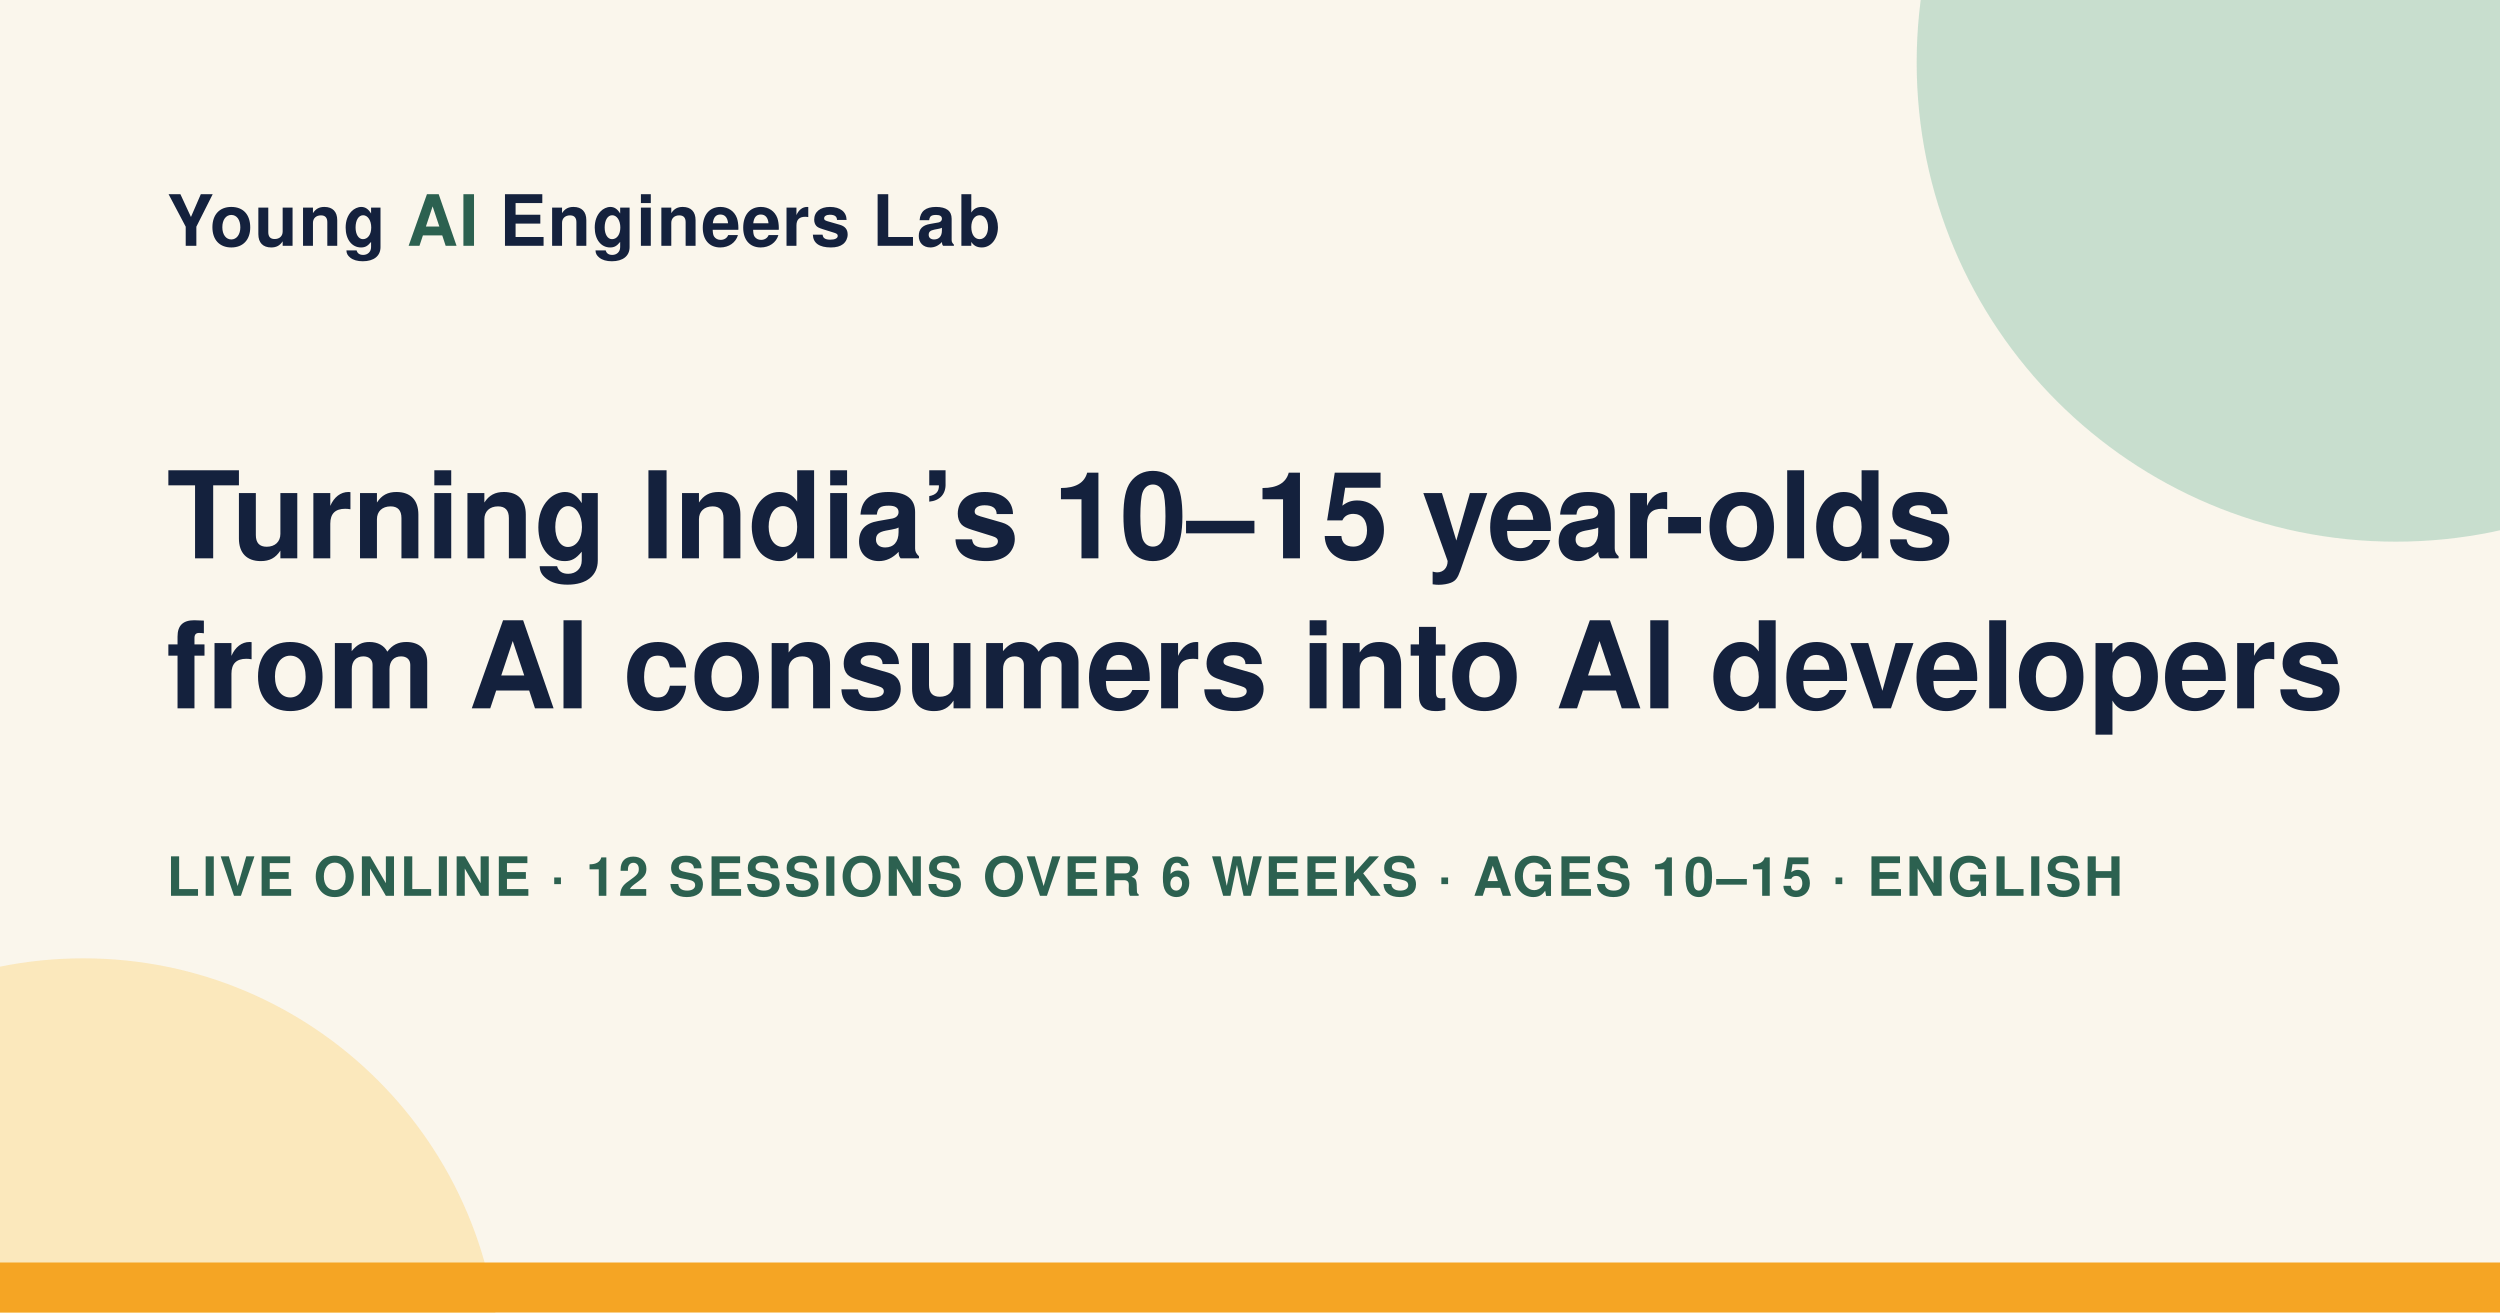
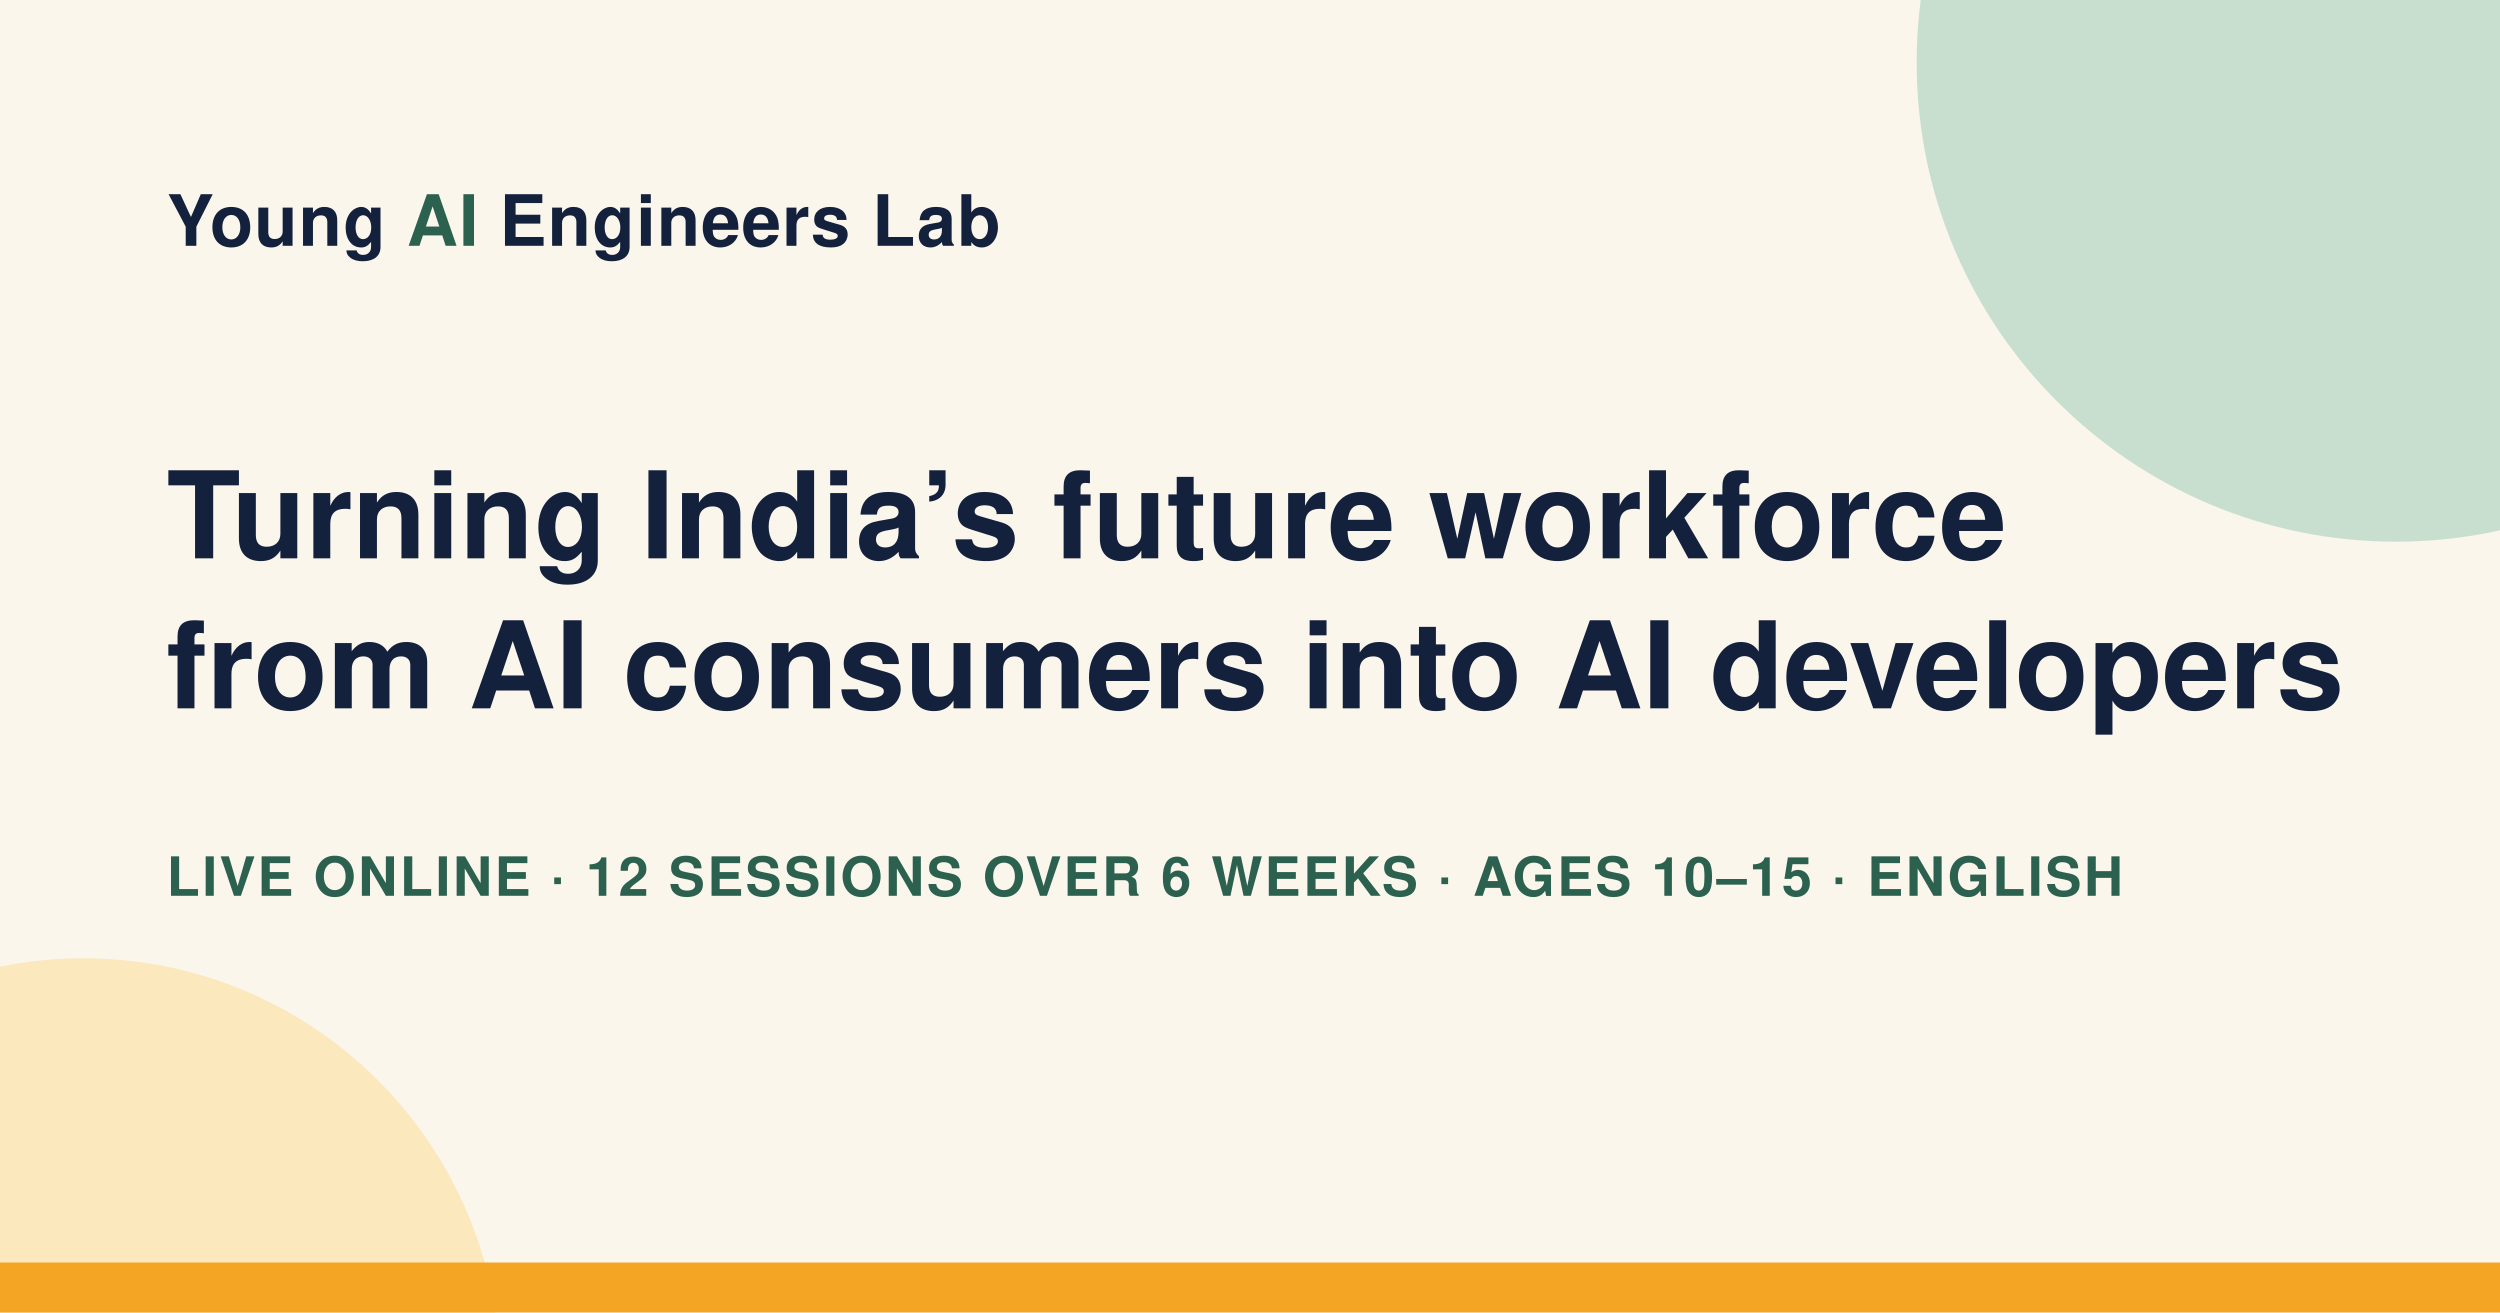
<svg xmlns="http://www.w3.org/2000/svg" width="1200" height="630" viewBox="0 0 1200 630">
  <rect width="1200" height="630" fill="#faf6ec" />
  <circle cx="1150" cy="30" r="230" fill="#9ecbb6" opacity="0.55" />
  <circle cx="40" cy="660" r="200" fill="#fcd98c" opacity="0.5" />
  <g font-family="Helvetica, Arial, sans-serif">
    <text x="80" y="118" font-size="34" font-weight="bold" fill="#14213d" letter-spacing="0.5">Young <tspan fill="#2c6150">AI</tspan> Engineers Lab</text>
-     <text x="80" y="268" font-size="58" font-weight="bold" fill="#14213d">Turning India’s 10–15 year-olds</text>
+     <text x="80" y="268" font-size="58" font-weight="bold" fill="#14213d">Turning India’s future workforce</text>
    <text x="80" y="340" font-size="58" font-weight="bold" fill="#14213d">from AI consumers into AI developers</text>
    <text x="80" y="430" font-size="26" font-weight="bold" fill="#2c6150" letter-spacing="1.2">LIVE ONLINE · 12 SESSIONS OVER 6 WEEKS · AGES 10–15 · ENGLISH</text>
  </g>
  <rect x="0" y="606" width="1200" height="24" fill="#f5a524" />
</svg>
